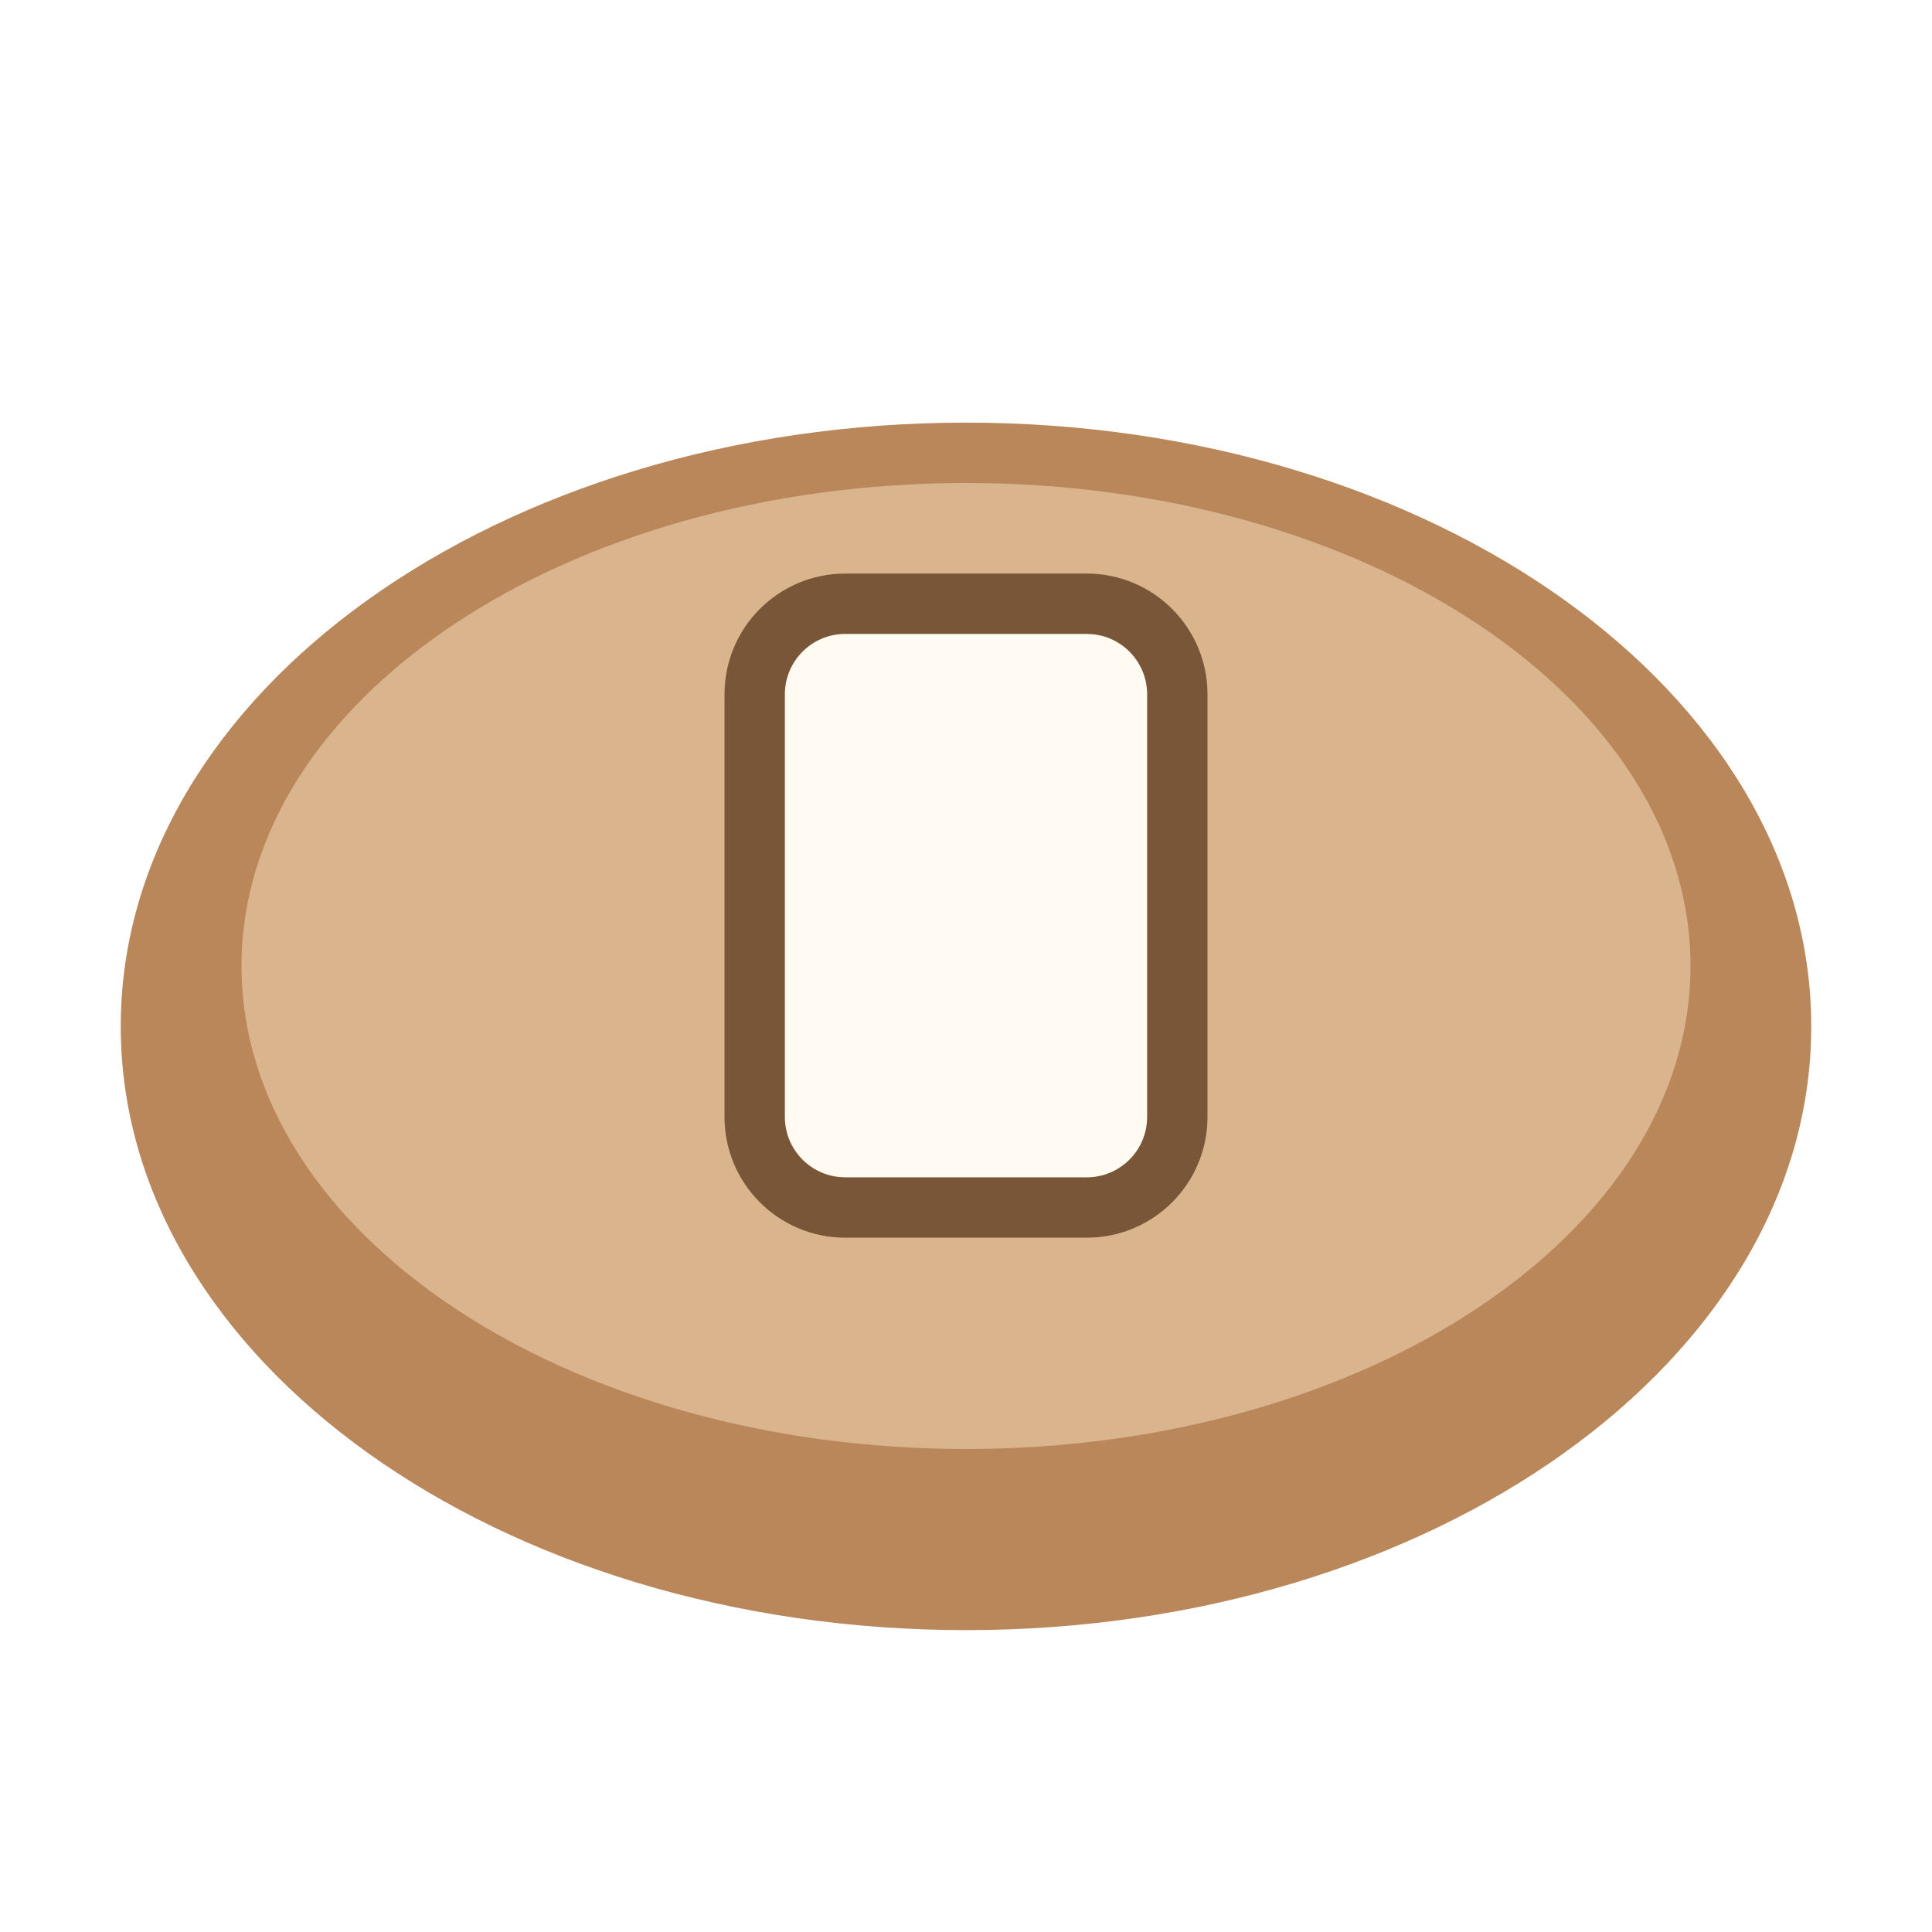
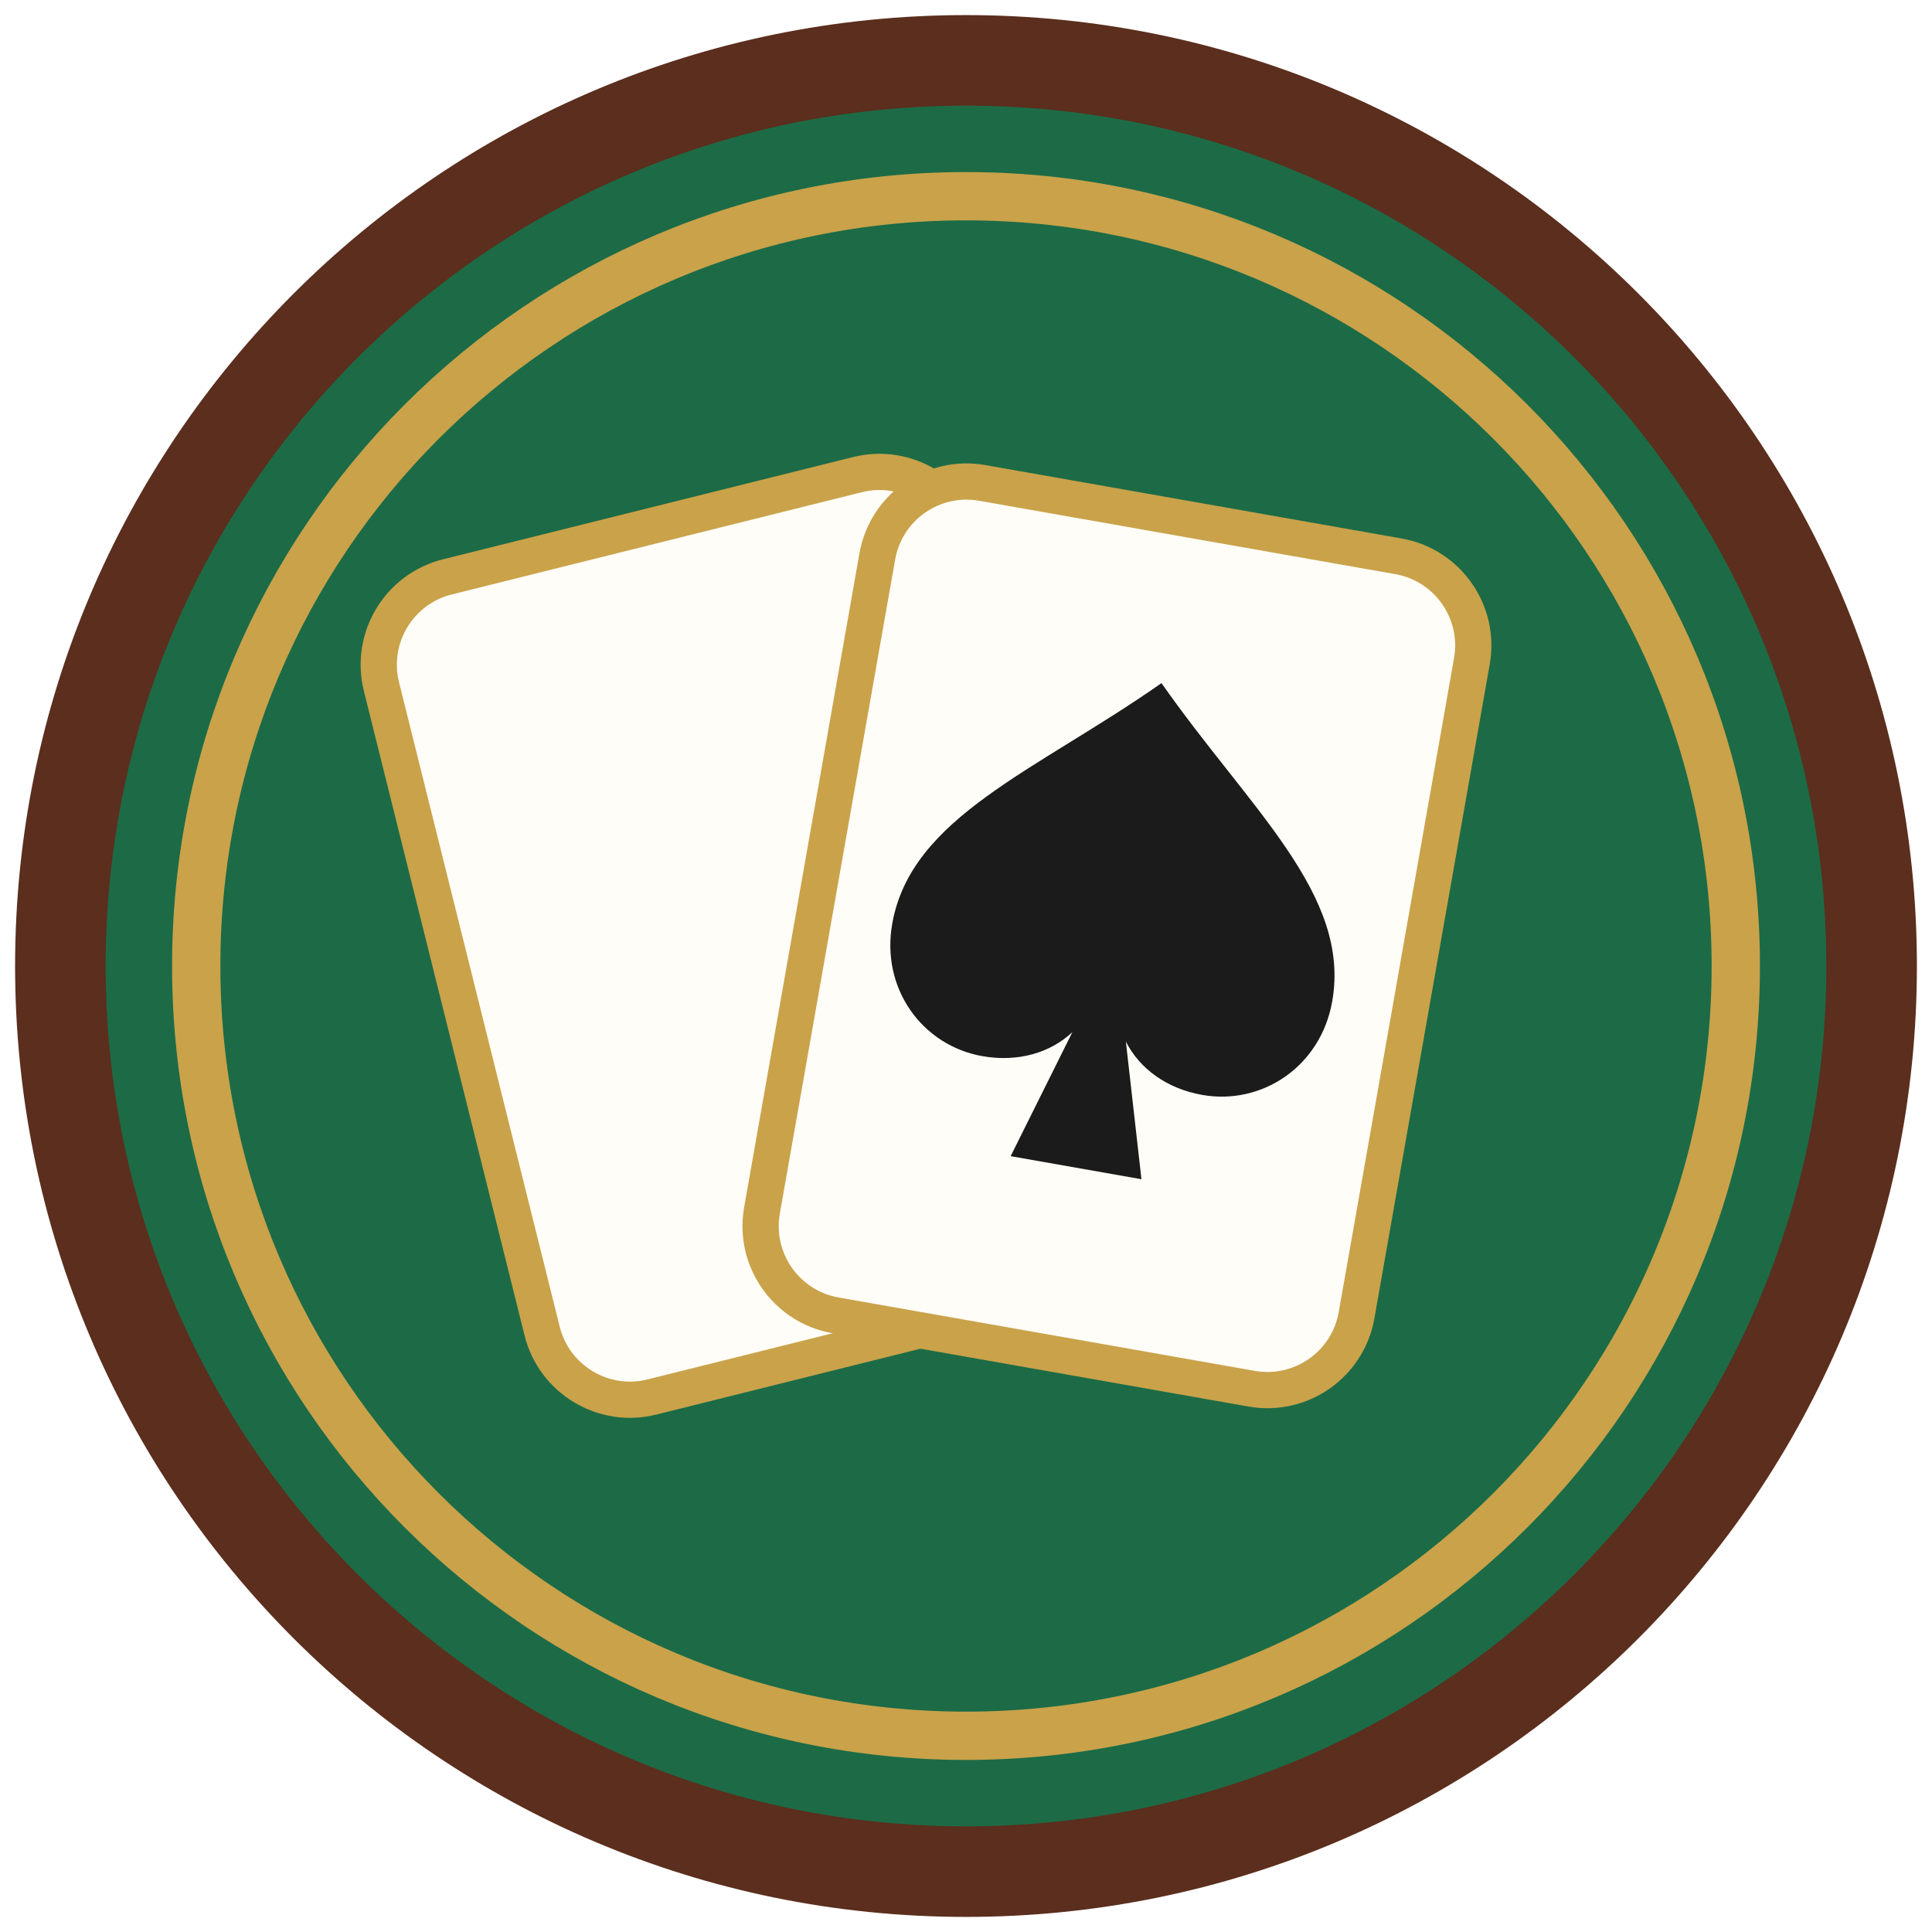
<svg xmlns="http://www.w3.org/2000/svg" viewBox="0 0 64 64">
-   <ellipse cx="32" cy="34" rx="28" ry="20" fill="#b9875a" />
-   <ellipse cx="32" cy="32" rx="24" ry="16" fill="#d9b48c" />
-   <rect x="25" y="20" width="14" height="20" rx="3" fill="#fffaf2" stroke="#7a5638" stroke-width="2" />
+   <circle cx="32" cy="32" r="30" fill="#1c6b46" />
+   <circle cx="32" cy="32" r="30" fill="none" stroke="#5b2e1d" stroke-width="3" />
+   <circle cx="32" cy="32" r="25.5" fill="none" stroke="#c9a24a" stroke-width="1.6" />
+   <rect x="15" y="17" width="20" height="28" rx="3" fill="#fffdf7" stroke="#c9a24a" stroke-width="1.2" transform="rotate(-14 25 31)" />
+   <rect x="27" y="17" width="20" height="28" rx="3" fill="#fffdf7" stroke="#c9a24a" stroke-width="1.2" transform="rotate(10 37 31)" />
+   <path transform="rotate(10 37 31)" d="M37 22.5c-3.6 3.6-7.4 5.8-7.4 9.4 0 2.2 1.7 3.8 3.7 3.8 1.2 0 2.2-.5 2.8-1.3l-1.3 4.4h4.4l-1.3-4.4c.6.8 1.6 1.3 2.8 1.3 2 0 3.7-1.6 3.7-3.8 0-3.6-3.8-5.8-7.4-9.4z" fill="#1b1b1b" />
</svg>
